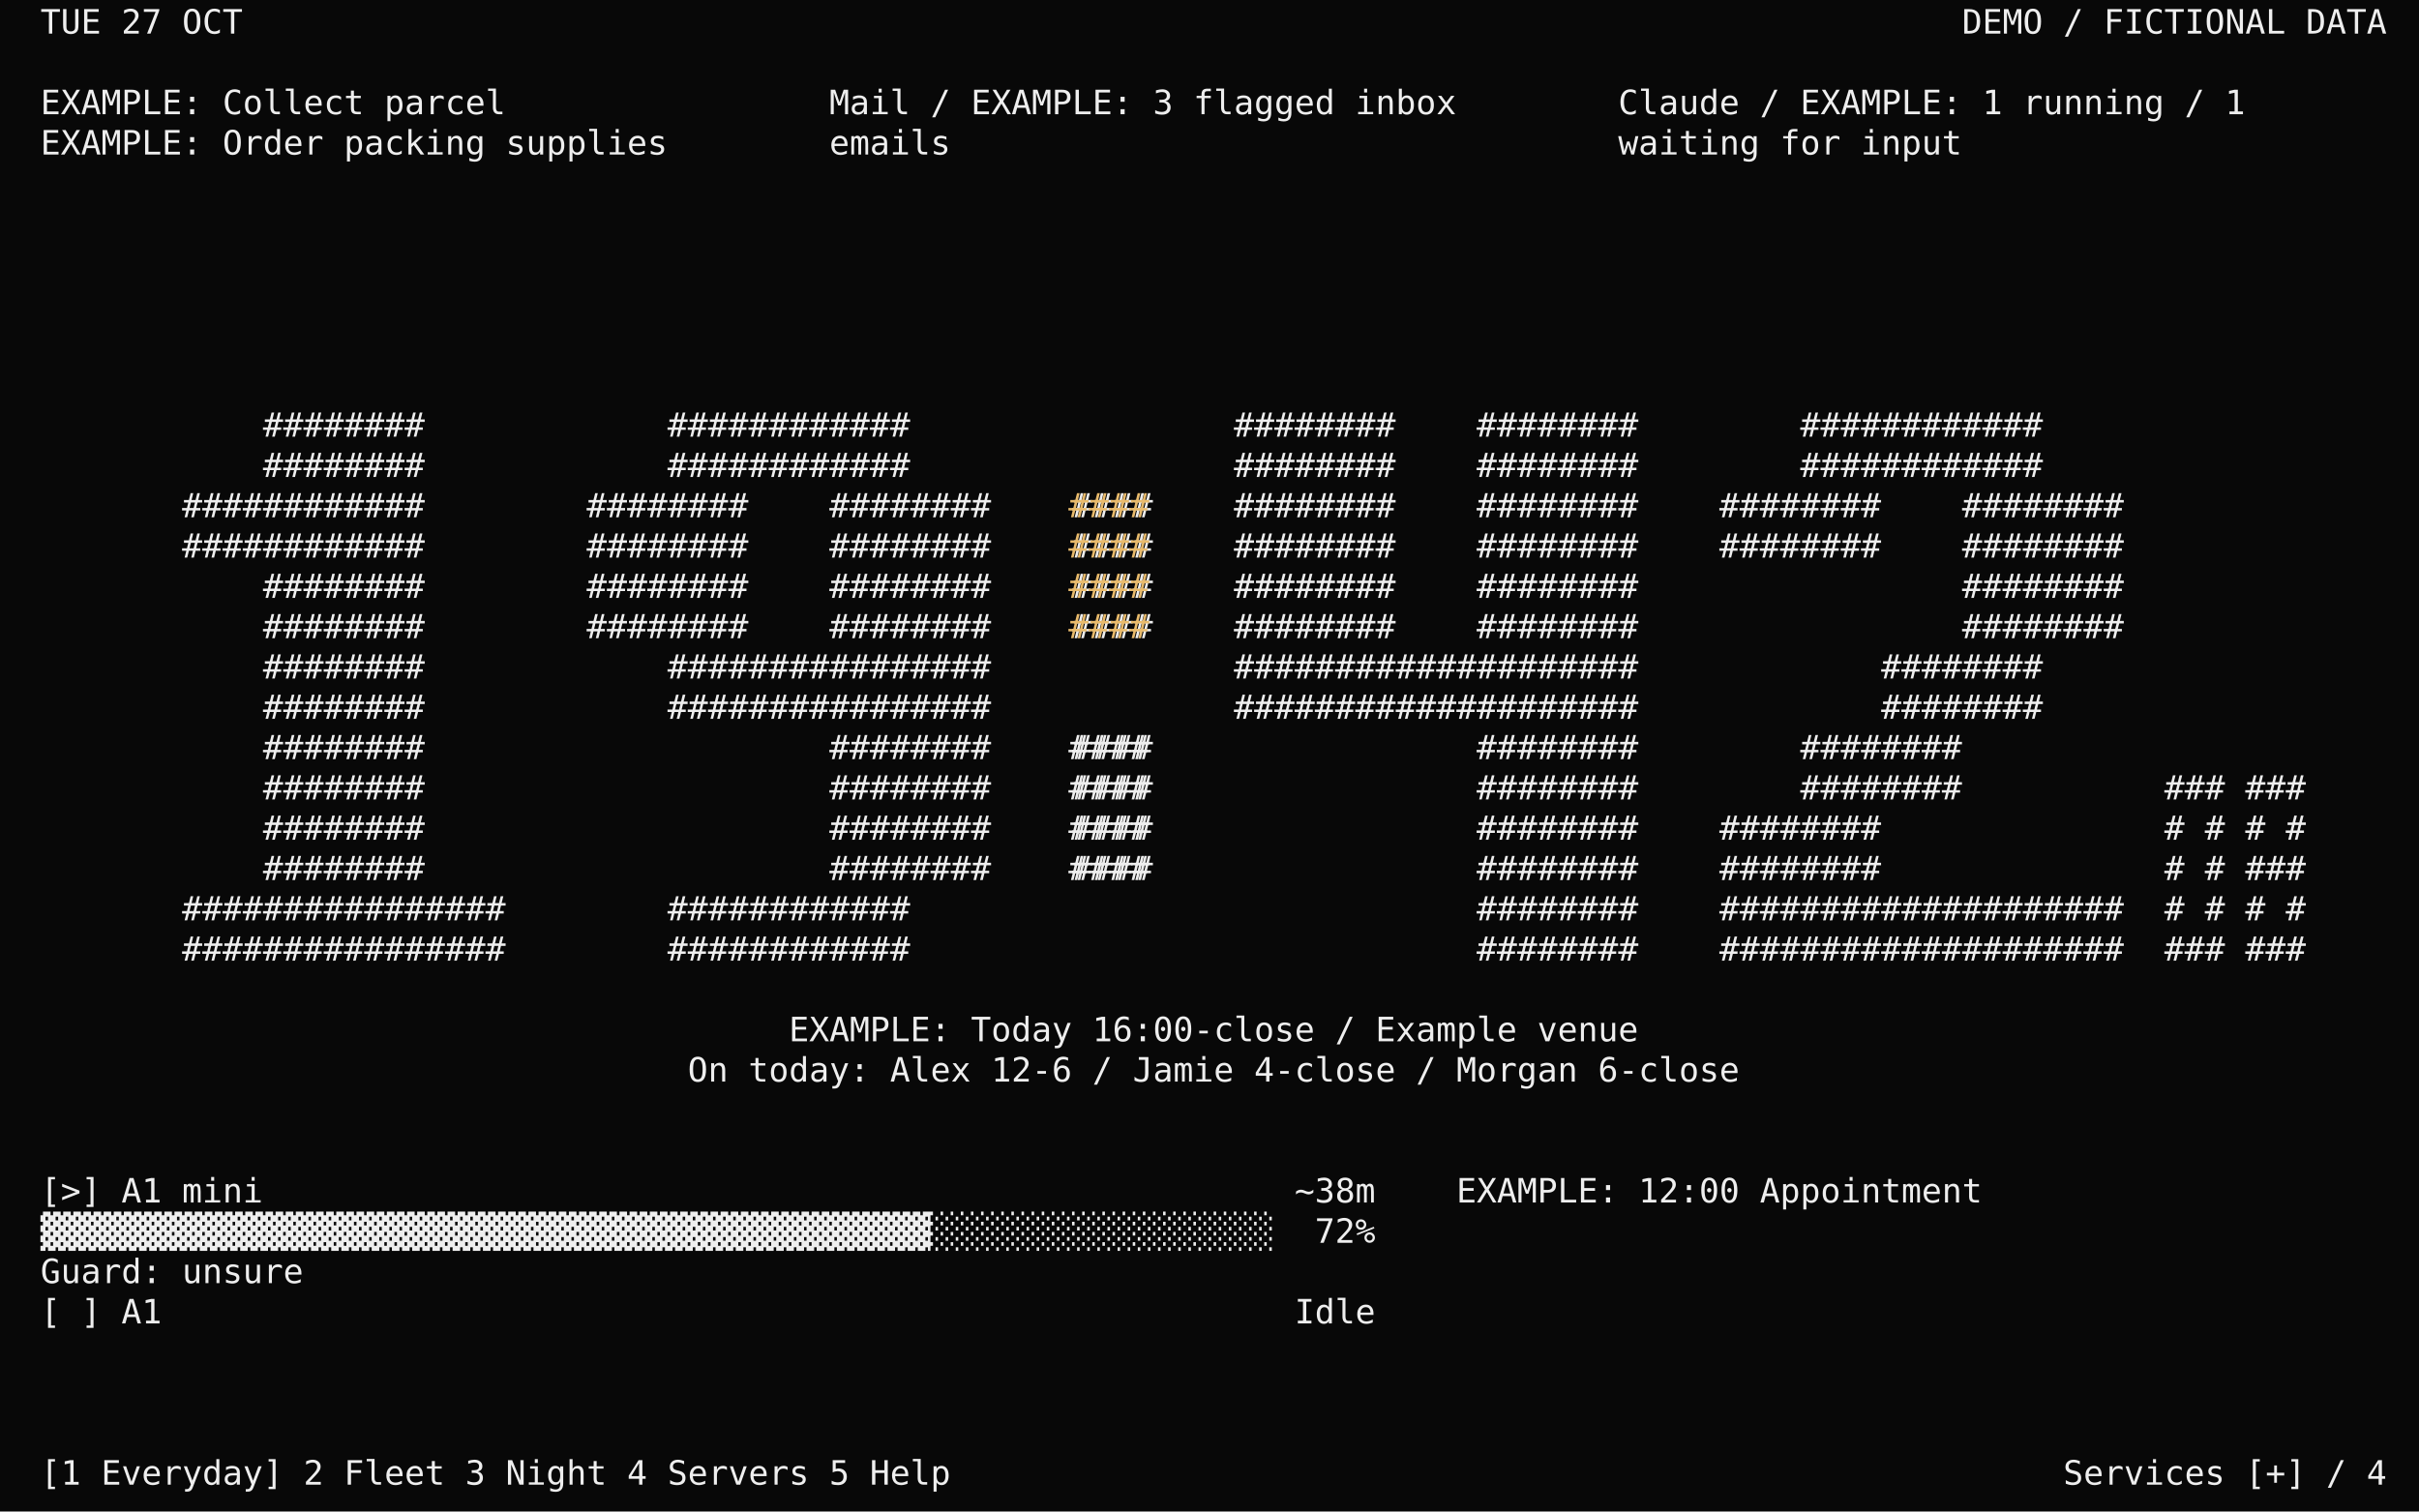
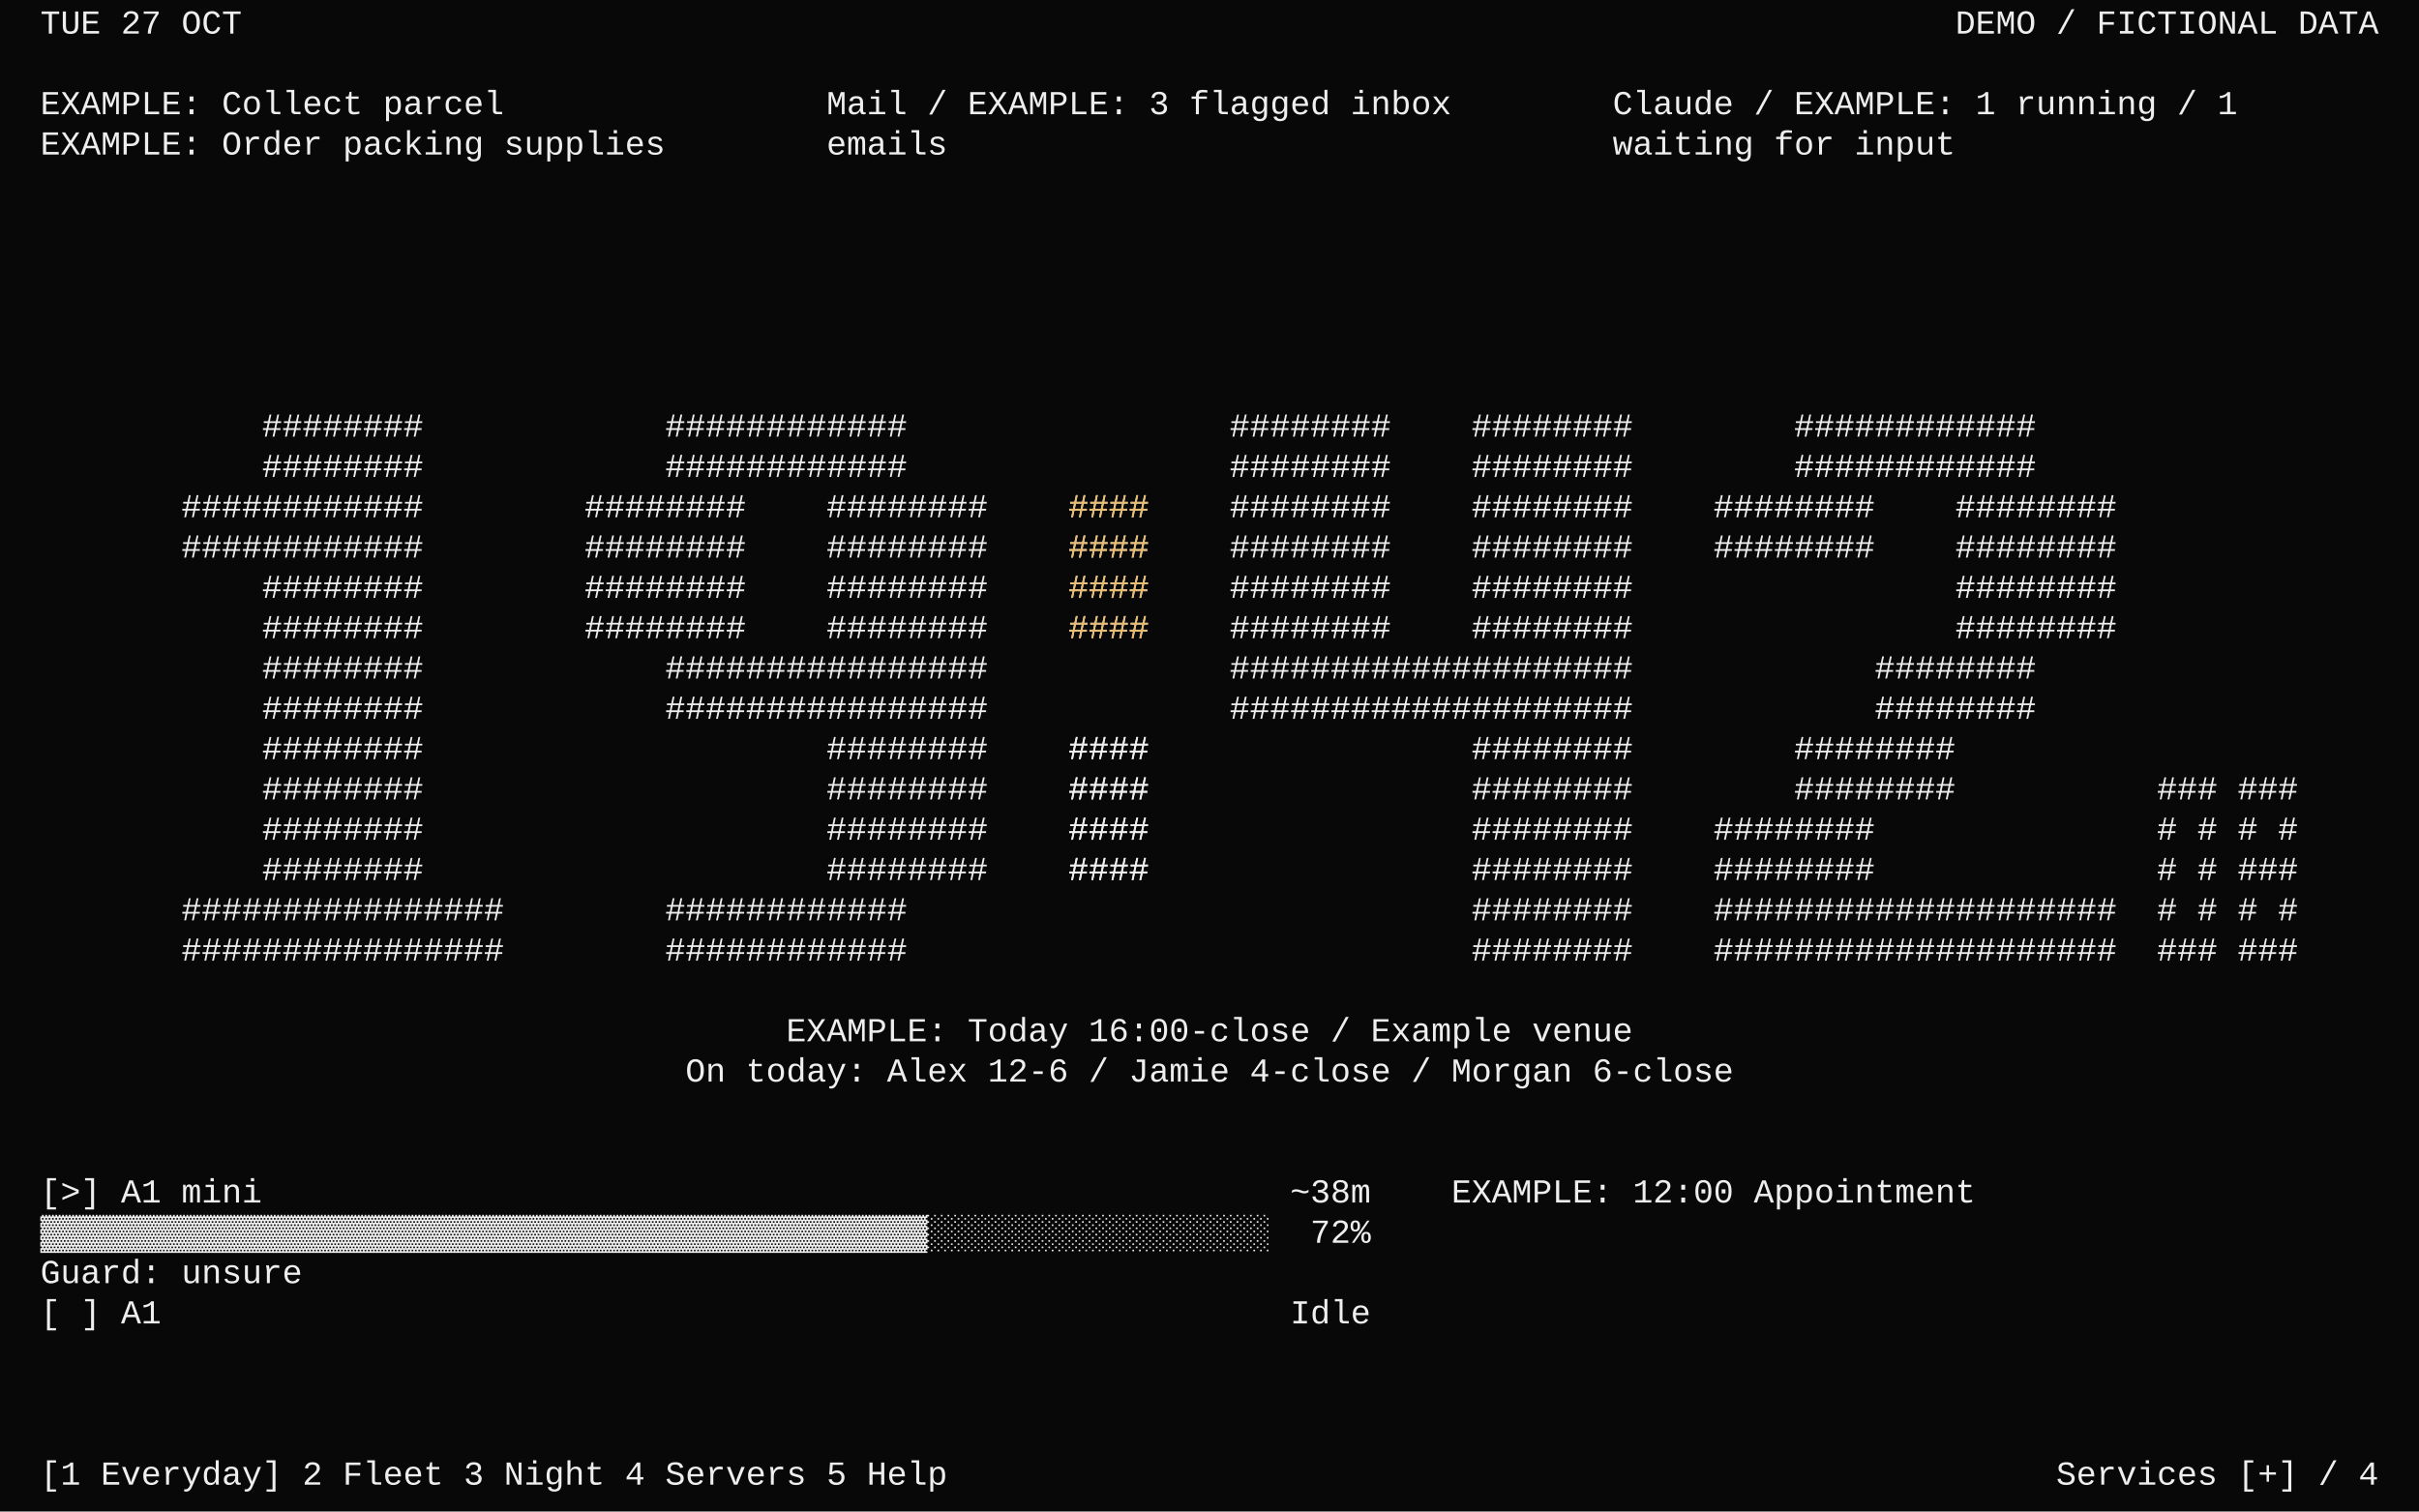
<svg xmlns="http://www.w3.org/2000/svg" viewBox="0 0 1440 900" role="img" aria-label="HashDash: fictional demo data">
  <rect width="1440" height="900" fill="#080808" />
-   <g fill="#eeeeee" font-family="monospace" font-size="20" xml:space="preserve">
-     <text x="0" y="20">  TUE 27 OCT                                                                                     DEMO / FICTIONAL DATA  </text>
-     <text x="0" y="44">                                                                                                                        </text>
-     <text x="0" y="68">  EXAMPLE: Collect parcel                Mail / EXAMPLE: 3 flagged inbox        Claude / EXAMPLE: 1 running / 1         </text>
-     <text x="0" y="92">  EXAMPLE: Order packing supplies        emails                                 waiting for input                       </text>
-     <text x="0" y="116">                                                                                                                        </text>
-     <text x="0" y="140">                                                                                                                        </text>
-     <text x="0" y="164">                                                                                                                        </text>
-     <text x="0" y="188">                                                                                                                        </text>
-     <text x="0" y="212">                                                                                                                        </text>
-     <text x="0" y="236">                                                                                                                        </text>
-     <text x="0" y="260">             ########            ############                ########    ########        ############                   </text>
-     <text x="0" y="284">             ########            ############                ########    ########        ############                   </text>
-     <text x="0" y="308">         ############        ########    ########    ####    ########    ########    ########    ########               </text>
-     <text x="0" y="332">         ############        ########    ########    ####    ########    ########    ########    ########               </text>
-     <text x="0" y="356">             ########        ########    ########    ####    ########    ########                ########               </text>
-     <text x="0" y="380">             ########        ########    ########    ####    ########    ########                ########               </text>
-     <text x="0" y="404">             ########            ################            ####################            ########                   </text>
-     <text x="0" y="428">             ########            ################            ####################            ########                   </text>
-     <text x="0" y="452">             ########                    ########    ####                ########        ########                       </text>
-     <text x="0" y="476">             ########                    ########    ####                ########        ########          ### ###      </text>
-     <text x="0" y="500">             ########                    ########    ####                ########    ########              # # # #      </text>
-     <text x="0" y="524">             ########                    ########    ####                ########    ########              # # ###      </text>
-     <text x="0" y="548">         ################        ############                            ########    ####################  # # # #      </text>
-     <text x="0" y="572">         ################        ############                            ########    ####################  ### ###      </text>
-     <text x="0" y="596">                                                                                                                        </text>
-     <text x="0" y="620">                                       EXAMPLE: Today 16:00-close / Example venue                                       </text>
-     <text x="0" y="644">                                  On today: Alex 12-6 / Jamie 4-close / Morgan 6-close                                  </text>
-     <text x="0" y="668">                                                                                                                        </text>
-     <text x="0" y="692">                                                                                                                        </text>
-     <text x="0" y="716">  [&gt;] A1 mini                                                   ~38m    EXAMPLE: 12:00 Appointment                      </text>
-     <text x="0" y="740">  ▓▓▓▓▓▓▓▓▓▓▓▓▓▓▓▓▓▓▓▓▓▓▓▓▓▓▓▓▓▓▓▓▓▓▓▓▓▓▓▓▓▓▓▓░░░░░░░░░░░░░░░░░  72%                                                    </text>
-     <text x="0" y="764">  Guard: unsure                                                                                                         </text>
-     <text x="0" y="788">  [ ] A1                                                        Idle                                                    </text>
-     <text x="0" y="812">                                                                                                                        </text>
-     <text x="0" y="836">                                                                                                                        </text>
-     <text x="0" y="860">                                                                                                                        </text>
-     <text x="0" y="884">  [1 Everyday] 2 Fleet 3 Night 4 Servers 5 Help                                                       Services [+] / 4  </text>
-     <text x="636" y="308" fill="#e9bb6c">####</text>
-     <text x="636" y="332" fill="#e9bb6c">####</text>
-     <text x="636" y="356" fill="#e9bb6c">####</text>
-     <text x="636" y="380" fill="#e9bb6c">####</text>
-     <text x="636" y="452" fill="#eeeeee">####</text>
-     <text x="636" y="476" fill="#eeeeee">####</text>
-     <text x="636" y="500" fill="#eeeeee">####</text>
-     <text x="636" y="524" fill="#eeeeee">####</text>
+   <g fill="#eeeeee" font-family="Courier New,monospace" font-size="20" font-weight="400">
+     <text x="24" y="20" textLength="36" lengthAdjust="spacingAndGlyphs">TUE</text>
+     <text x="72" y="20" textLength="24" lengthAdjust="spacingAndGlyphs">27</text>
+     <text x="108" y="20" textLength="36" lengthAdjust="spacingAndGlyphs">OCT</text>
+     <text x="1164" y="20" textLength="48" lengthAdjust="spacingAndGlyphs">DEMO</text>
+     <text x="1224" y="20" textLength="12" lengthAdjust="spacingAndGlyphs">/</text>
+     <text x="1248" y="20" textLength="108" lengthAdjust="spacingAndGlyphs">FICTIONAL</text>
+     <text x="1368" y="20" textLength="48" lengthAdjust="spacingAndGlyphs">DATA</text>
+     <text x="24" y="68" textLength="96" lengthAdjust="spacingAndGlyphs">EXAMPLE:</text>
+     <text x="132" y="68" textLength="84" lengthAdjust="spacingAndGlyphs">Collect</text>
+     <text x="228" y="68" textLength="72" lengthAdjust="spacingAndGlyphs">parcel</text>
+     <text x="492" y="68" textLength="48" lengthAdjust="spacingAndGlyphs">Mail</text>
+     <text x="552" y="68" textLength="12" lengthAdjust="spacingAndGlyphs">/</text>
+     <text x="576" y="68" textLength="96" lengthAdjust="spacingAndGlyphs">EXAMPLE:</text>
+     <text x="684" y="68" textLength="12" lengthAdjust="spacingAndGlyphs">3</text>
+     <text x="708" y="68" textLength="84" lengthAdjust="spacingAndGlyphs">flagged</text>
+     <text x="804" y="68" textLength="60" lengthAdjust="spacingAndGlyphs">inbox</text>
+     <text x="960" y="68" textLength="72" lengthAdjust="spacingAndGlyphs">Claude</text>
+     <text x="1044" y="68" textLength="12" lengthAdjust="spacingAndGlyphs">/</text>
+     <text x="1068" y="68" textLength="96" lengthAdjust="spacingAndGlyphs">EXAMPLE:</text>
+     <text x="1176" y="68" textLength="12" lengthAdjust="spacingAndGlyphs">1</text>
+     <text x="1200" y="68" textLength="84" lengthAdjust="spacingAndGlyphs">running</text>
+     <text x="1296" y="68" textLength="12" lengthAdjust="spacingAndGlyphs">/</text>
+     <text x="1320" y="68" textLength="12" lengthAdjust="spacingAndGlyphs">1</text>
+     <text x="24" y="92" textLength="96" lengthAdjust="spacingAndGlyphs">EXAMPLE:</text>
+     <text x="132" y="92" textLength="60" lengthAdjust="spacingAndGlyphs">Order</text>
+     <text x="204" y="92" textLength="84" lengthAdjust="spacingAndGlyphs">packing</text>
+     <text x="300" y="92" textLength="96" lengthAdjust="spacingAndGlyphs">supplies</text>
+     <text x="492" y="92" textLength="72" lengthAdjust="spacingAndGlyphs">emails</text>
+     <text x="960" y="92" textLength="84" lengthAdjust="spacingAndGlyphs">waiting</text>
+     <text x="1056" y="92" textLength="36" lengthAdjust="spacingAndGlyphs">for</text>
+     <text x="1104" y="92" textLength="60" lengthAdjust="spacingAndGlyphs">input</text>
+     <text x="156" y="260" textLength="96" lengthAdjust="spacingAndGlyphs">########</text>
+     <text x="396" y="260" textLength="144" lengthAdjust="spacingAndGlyphs">############</text>
+     <text x="732" y="260" textLength="96" lengthAdjust="spacingAndGlyphs">########</text>
+     <text x="876" y="260" textLength="96" lengthAdjust="spacingAndGlyphs">########</text>
+     <text x="1068" y="260" textLength="144" lengthAdjust="spacingAndGlyphs">############</text>
+     <text x="156" y="284" textLength="96" lengthAdjust="spacingAndGlyphs">########</text>
+     <text x="396" y="284" textLength="144" lengthAdjust="spacingAndGlyphs">############</text>
+     <text x="732" y="284" textLength="96" lengthAdjust="spacingAndGlyphs">########</text>
+     <text x="876" y="284" textLength="96" lengthAdjust="spacingAndGlyphs">########</text>
+     <text x="1068" y="284" textLength="144" lengthAdjust="spacingAndGlyphs">############</text>
+     <text x="108" y="308" textLength="144" lengthAdjust="spacingAndGlyphs">############</text>
+     <text x="348" y="308" textLength="96" lengthAdjust="spacingAndGlyphs">########</text>
+     <text x="492" y="308" textLength="96" lengthAdjust="spacingAndGlyphs">########</text>
+     <text x="636" y="308" textLength="48" lengthAdjust="spacingAndGlyphs">####</text>
+     <text x="732" y="308" textLength="96" lengthAdjust="spacingAndGlyphs">########</text>
+     <text x="876" y="308" textLength="96" lengthAdjust="spacingAndGlyphs">########</text>
+     <text x="1020" y="308" textLength="96" lengthAdjust="spacingAndGlyphs">########</text>
+     <text x="1164" y="308" textLength="96" lengthAdjust="spacingAndGlyphs">########</text>
+     <text x="108" y="332" textLength="144" lengthAdjust="spacingAndGlyphs">############</text>
+     <text x="348" y="332" textLength="96" lengthAdjust="spacingAndGlyphs">########</text>
+     <text x="492" y="332" textLength="96" lengthAdjust="spacingAndGlyphs">########</text>
+     <text x="636" y="332" textLength="48" lengthAdjust="spacingAndGlyphs">####</text>
+     <text x="732" y="332" textLength="96" lengthAdjust="spacingAndGlyphs">########</text>
+     <text x="876" y="332" textLength="96" lengthAdjust="spacingAndGlyphs">########</text>
+     <text x="1020" y="332" textLength="96" lengthAdjust="spacingAndGlyphs">########</text>
+     <text x="1164" y="332" textLength="96" lengthAdjust="spacingAndGlyphs">########</text>
+     <text x="156" y="356" textLength="96" lengthAdjust="spacingAndGlyphs">########</text>
+     <text x="348" y="356" textLength="96" lengthAdjust="spacingAndGlyphs">########</text>
+     <text x="492" y="356" textLength="96" lengthAdjust="spacingAndGlyphs">########</text>
+     <text x="636" y="356" textLength="48" lengthAdjust="spacingAndGlyphs">####</text>
+     <text x="732" y="356" textLength="96" lengthAdjust="spacingAndGlyphs">########</text>
+     <text x="876" y="356" textLength="96" lengthAdjust="spacingAndGlyphs">########</text>
+     <text x="1164" y="356" textLength="96" lengthAdjust="spacingAndGlyphs">########</text>
+     <text x="156" y="380" textLength="96" lengthAdjust="spacingAndGlyphs">########</text>
+     <text x="348" y="380" textLength="96" lengthAdjust="spacingAndGlyphs">########</text>
+     <text x="492" y="380" textLength="96" lengthAdjust="spacingAndGlyphs">########</text>
+     <text x="636" y="380" textLength="48" lengthAdjust="spacingAndGlyphs">####</text>
+     <text x="732" y="380" textLength="96" lengthAdjust="spacingAndGlyphs">########</text>
+     <text x="876" y="380" textLength="96" lengthAdjust="spacingAndGlyphs">########</text>
+     <text x="1164" y="380" textLength="96" lengthAdjust="spacingAndGlyphs">########</text>
+     <text x="156" y="404" textLength="96" lengthAdjust="spacingAndGlyphs">########</text>
+     <text x="396" y="404" textLength="192" lengthAdjust="spacingAndGlyphs">################</text>
+     <text x="732" y="404" textLength="240" lengthAdjust="spacingAndGlyphs">####################</text>
+     <text x="1116" y="404" textLength="96" lengthAdjust="spacingAndGlyphs">########</text>
+     <text x="156" y="428" textLength="96" lengthAdjust="spacingAndGlyphs">########</text>
+     <text x="396" y="428" textLength="192" lengthAdjust="spacingAndGlyphs">################</text>
+     <text x="732" y="428" textLength="240" lengthAdjust="spacingAndGlyphs">####################</text>
+     <text x="1116" y="428" textLength="96" lengthAdjust="spacingAndGlyphs">########</text>
+     <text x="156" y="452" textLength="96" lengthAdjust="spacingAndGlyphs">########</text>
+     <text x="492" y="452" textLength="96" lengthAdjust="spacingAndGlyphs">########</text>
+     <text x="636" y="452" textLength="48" lengthAdjust="spacingAndGlyphs">####</text>
+     <text x="876" y="452" textLength="96" lengthAdjust="spacingAndGlyphs">########</text>
+     <text x="1068" y="452" textLength="96" lengthAdjust="spacingAndGlyphs">########</text>
+     <text x="156" y="476" textLength="96" lengthAdjust="spacingAndGlyphs">########</text>
+     <text x="492" y="476" textLength="96" lengthAdjust="spacingAndGlyphs">########</text>
+     <text x="636" y="476" textLength="48" lengthAdjust="spacingAndGlyphs">####</text>
+     <text x="876" y="476" textLength="96" lengthAdjust="spacingAndGlyphs">########</text>
+     <text x="1068" y="476" textLength="96" lengthAdjust="spacingAndGlyphs">########</text>
+     <text x="1284" y="476" textLength="36" lengthAdjust="spacingAndGlyphs">###</text>
+     <text x="1332" y="476" textLength="36" lengthAdjust="spacingAndGlyphs">###</text>
+     <text x="156" y="500" textLength="96" lengthAdjust="spacingAndGlyphs">########</text>
+     <text x="492" y="500" textLength="96" lengthAdjust="spacingAndGlyphs">########</text>
+     <text x="636" y="500" textLength="48" lengthAdjust="spacingAndGlyphs">####</text>
+     <text x="876" y="500" textLength="96" lengthAdjust="spacingAndGlyphs">########</text>
+     <text x="1020" y="500" textLength="96" lengthAdjust="spacingAndGlyphs">########</text>
+     <text x="1284" y="500" textLength="12" lengthAdjust="spacingAndGlyphs">#</text>
+     <text x="1308" y="500" textLength="12" lengthAdjust="spacingAndGlyphs">#</text>
+     <text x="1332" y="500" textLength="12" lengthAdjust="spacingAndGlyphs">#</text>
+     <text x="1356" y="500" textLength="12" lengthAdjust="spacingAndGlyphs">#</text>
+     <text x="156" y="524" textLength="96" lengthAdjust="spacingAndGlyphs">########</text>
+     <text x="492" y="524" textLength="96" lengthAdjust="spacingAndGlyphs">########</text>
+     <text x="636" y="524" textLength="48" lengthAdjust="spacingAndGlyphs">####</text>
+     <text x="876" y="524" textLength="96" lengthAdjust="spacingAndGlyphs">########</text>
+     <text x="1020" y="524" textLength="96" lengthAdjust="spacingAndGlyphs">########</text>
+     <text x="1284" y="524" textLength="12" lengthAdjust="spacingAndGlyphs">#</text>
+     <text x="1308" y="524" textLength="12" lengthAdjust="spacingAndGlyphs">#</text>
+     <text x="1332" y="524" textLength="36" lengthAdjust="spacingAndGlyphs">###</text>
+     <text x="108" y="548" textLength="192" lengthAdjust="spacingAndGlyphs">################</text>
+     <text x="396" y="548" textLength="144" lengthAdjust="spacingAndGlyphs">############</text>
+     <text x="876" y="548" textLength="96" lengthAdjust="spacingAndGlyphs">########</text>
+     <text x="1020" y="548" textLength="240" lengthAdjust="spacingAndGlyphs">####################</text>
+     <text x="1284" y="548" textLength="12" lengthAdjust="spacingAndGlyphs">#</text>
+     <text x="1308" y="548" textLength="12" lengthAdjust="spacingAndGlyphs">#</text>
+     <text x="1332" y="548" textLength="12" lengthAdjust="spacingAndGlyphs">#</text>
+     <text x="1356" y="548" textLength="12" lengthAdjust="spacingAndGlyphs">#</text>
+     <text x="108" y="572" textLength="192" lengthAdjust="spacingAndGlyphs">################</text>
+     <text x="396" y="572" textLength="144" lengthAdjust="spacingAndGlyphs">############</text>
+     <text x="876" y="572" textLength="96" lengthAdjust="spacingAndGlyphs">########</text>
+     <text x="1020" y="572" textLength="240" lengthAdjust="spacingAndGlyphs">####################</text>
+     <text x="1284" y="572" textLength="36" lengthAdjust="spacingAndGlyphs">###</text>
+     <text x="1332" y="572" textLength="36" lengthAdjust="spacingAndGlyphs">###</text>
+     <text x="468" y="620" textLength="96" lengthAdjust="spacingAndGlyphs">EXAMPLE:</text>
+     <text x="576" y="620" textLength="60" lengthAdjust="spacingAndGlyphs">Today</text>
+     <text x="648" y="620" textLength="132" lengthAdjust="spacingAndGlyphs">16:00-close</text>
+     <text x="792" y="620" textLength="12" lengthAdjust="spacingAndGlyphs">/</text>
+     <text x="816" y="620" textLength="84" lengthAdjust="spacingAndGlyphs">Example</text>
+     <text x="912" y="620" textLength="60" lengthAdjust="spacingAndGlyphs">venue</text>
+     <text x="408" y="644" textLength="24" lengthAdjust="spacingAndGlyphs">On</text>
+     <text x="444" y="644" textLength="72" lengthAdjust="spacingAndGlyphs">today:</text>
+     <text x="528" y="644" textLength="48" lengthAdjust="spacingAndGlyphs">Alex</text>
+     <text x="588" y="644" textLength="48" lengthAdjust="spacingAndGlyphs">12-6</text>
+     <text x="648" y="644" textLength="12" lengthAdjust="spacingAndGlyphs">/</text>
+     <text x="672" y="644" textLength="60" lengthAdjust="spacingAndGlyphs">Jamie</text>
+     <text x="744" y="644" textLength="84" lengthAdjust="spacingAndGlyphs">4-close</text>
+     <text x="840" y="644" textLength="12" lengthAdjust="spacingAndGlyphs">/</text>
+     <text x="864" y="644" textLength="72" lengthAdjust="spacingAndGlyphs">Morgan</text>
+     <text x="948" y="644" textLength="84" lengthAdjust="spacingAndGlyphs">6-close</text>
+     <text x="24" y="716" textLength="36" lengthAdjust="spacingAndGlyphs">[&gt;]</text>
+     <text x="72" y="716" textLength="24" lengthAdjust="spacingAndGlyphs">A1</text>
+     <text x="108" y="716" textLength="48" lengthAdjust="spacingAndGlyphs">mini</text>
+     <text x="768" y="716" textLength="48" lengthAdjust="spacingAndGlyphs">~38m</text>
+     <text x="864" y="716" textLength="96" lengthAdjust="spacingAndGlyphs">EXAMPLE:</text>
+     <text x="972" y="716" textLength="60" lengthAdjust="spacingAndGlyphs">12:00</text>
+     <text x="1044" y="716" textLength="132" lengthAdjust="spacingAndGlyphs">Appointment</text>
+     <text x="24" y="740" textLength="732" lengthAdjust="spacingAndGlyphs">▓▓▓▓▓▓▓▓▓▓▓▓▓▓▓▓▓▓▓▓▓▓▓▓▓▓▓▓▓▓▓▓▓▓▓▓▓▓▓▓▓▓▓▓░░░░░░░░░░░░░░░░░</text>
+     <text x="780" y="740" textLength="36" lengthAdjust="spacingAndGlyphs">72%</text>
+     <text x="24" y="764" textLength="72" lengthAdjust="spacingAndGlyphs">Guard:</text>
+     <text x="108" y="764" textLength="72" lengthAdjust="spacingAndGlyphs">unsure</text>
+     <text x="24" y="788" textLength="12" lengthAdjust="spacingAndGlyphs">[</text>
+     <text x="48" y="788" textLength="12" lengthAdjust="spacingAndGlyphs">]</text>
+     <text x="72" y="788" textLength="24" lengthAdjust="spacingAndGlyphs">A1</text>
+     <text x="768" y="788" textLength="48" lengthAdjust="spacingAndGlyphs">Idle</text>
+     <text x="24" y="884" textLength="24" lengthAdjust="spacingAndGlyphs">[1</text>
+     <text x="60" y="884" textLength="108" lengthAdjust="spacingAndGlyphs">Everyday]</text>
+     <text x="180" y="884" textLength="12" lengthAdjust="spacingAndGlyphs">2</text>
+     <text x="204" y="884" textLength="60" lengthAdjust="spacingAndGlyphs">Fleet</text>
+     <text x="276" y="884" textLength="12" lengthAdjust="spacingAndGlyphs">3</text>
+     <text x="300" y="884" textLength="60" lengthAdjust="spacingAndGlyphs">Night</text>
+     <text x="372" y="884" textLength="12" lengthAdjust="spacingAndGlyphs">4</text>
+     <text x="396" y="884" textLength="84" lengthAdjust="spacingAndGlyphs">Servers</text>
+     <text x="492" y="884" textLength="12" lengthAdjust="spacingAndGlyphs">5</text>
+     <text x="516" y="884" textLength="48" lengthAdjust="spacingAndGlyphs">Help</text>
+     <text x="1224" y="884" textLength="96" lengthAdjust="spacingAndGlyphs">Services</text>
+     <text x="1332" y="884" textLength="36" lengthAdjust="spacingAndGlyphs">[+]</text>
+     <text x="1380" y="884" textLength="12" lengthAdjust="spacingAndGlyphs">/</text>
+     <text x="1404" y="884" textLength="12" lengthAdjust="spacingAndGlyphs">4</text>
+     <text x="636" y="308" fill="#e9bb6c" textLength="48" lengthAdjust="spacingAndGlyphs">####</text>
+     <text x="636" y="332" fill="#e9bb6c" textLength="48" lengthAdjust="spacingAndGlyphs">####</text>
+     <text x="636" y="356" fill="#e9bb6c" textLength="48" lengthAdjust="spacingAndGlyphs">####</text>
+     <text x="636" y="380" fill="#e9bb6c" textLength="48" lengthAdjust="spacingAndGlyphs">####</text>
+     <text x="636" y="452" fill="#eeeeee" textLength="48" lengthAdjust="spacingAndGlyphs">####</text>
+     <text x="636" y="476" fill="#eeeeee" textLength="48" lengthAdjust="spacingAndGlyphs">####</text>
+     <text x="636" y="500" fill="#eeeeee" textLength="48" lengthAdjust="spacingAndGlyphs">####</text>
+     <text x="636" y="524" fill="#eeeeee" textLength="48" lengthAdjust="spacingAndGlyphs">####</text>
  </g>
</svg>
